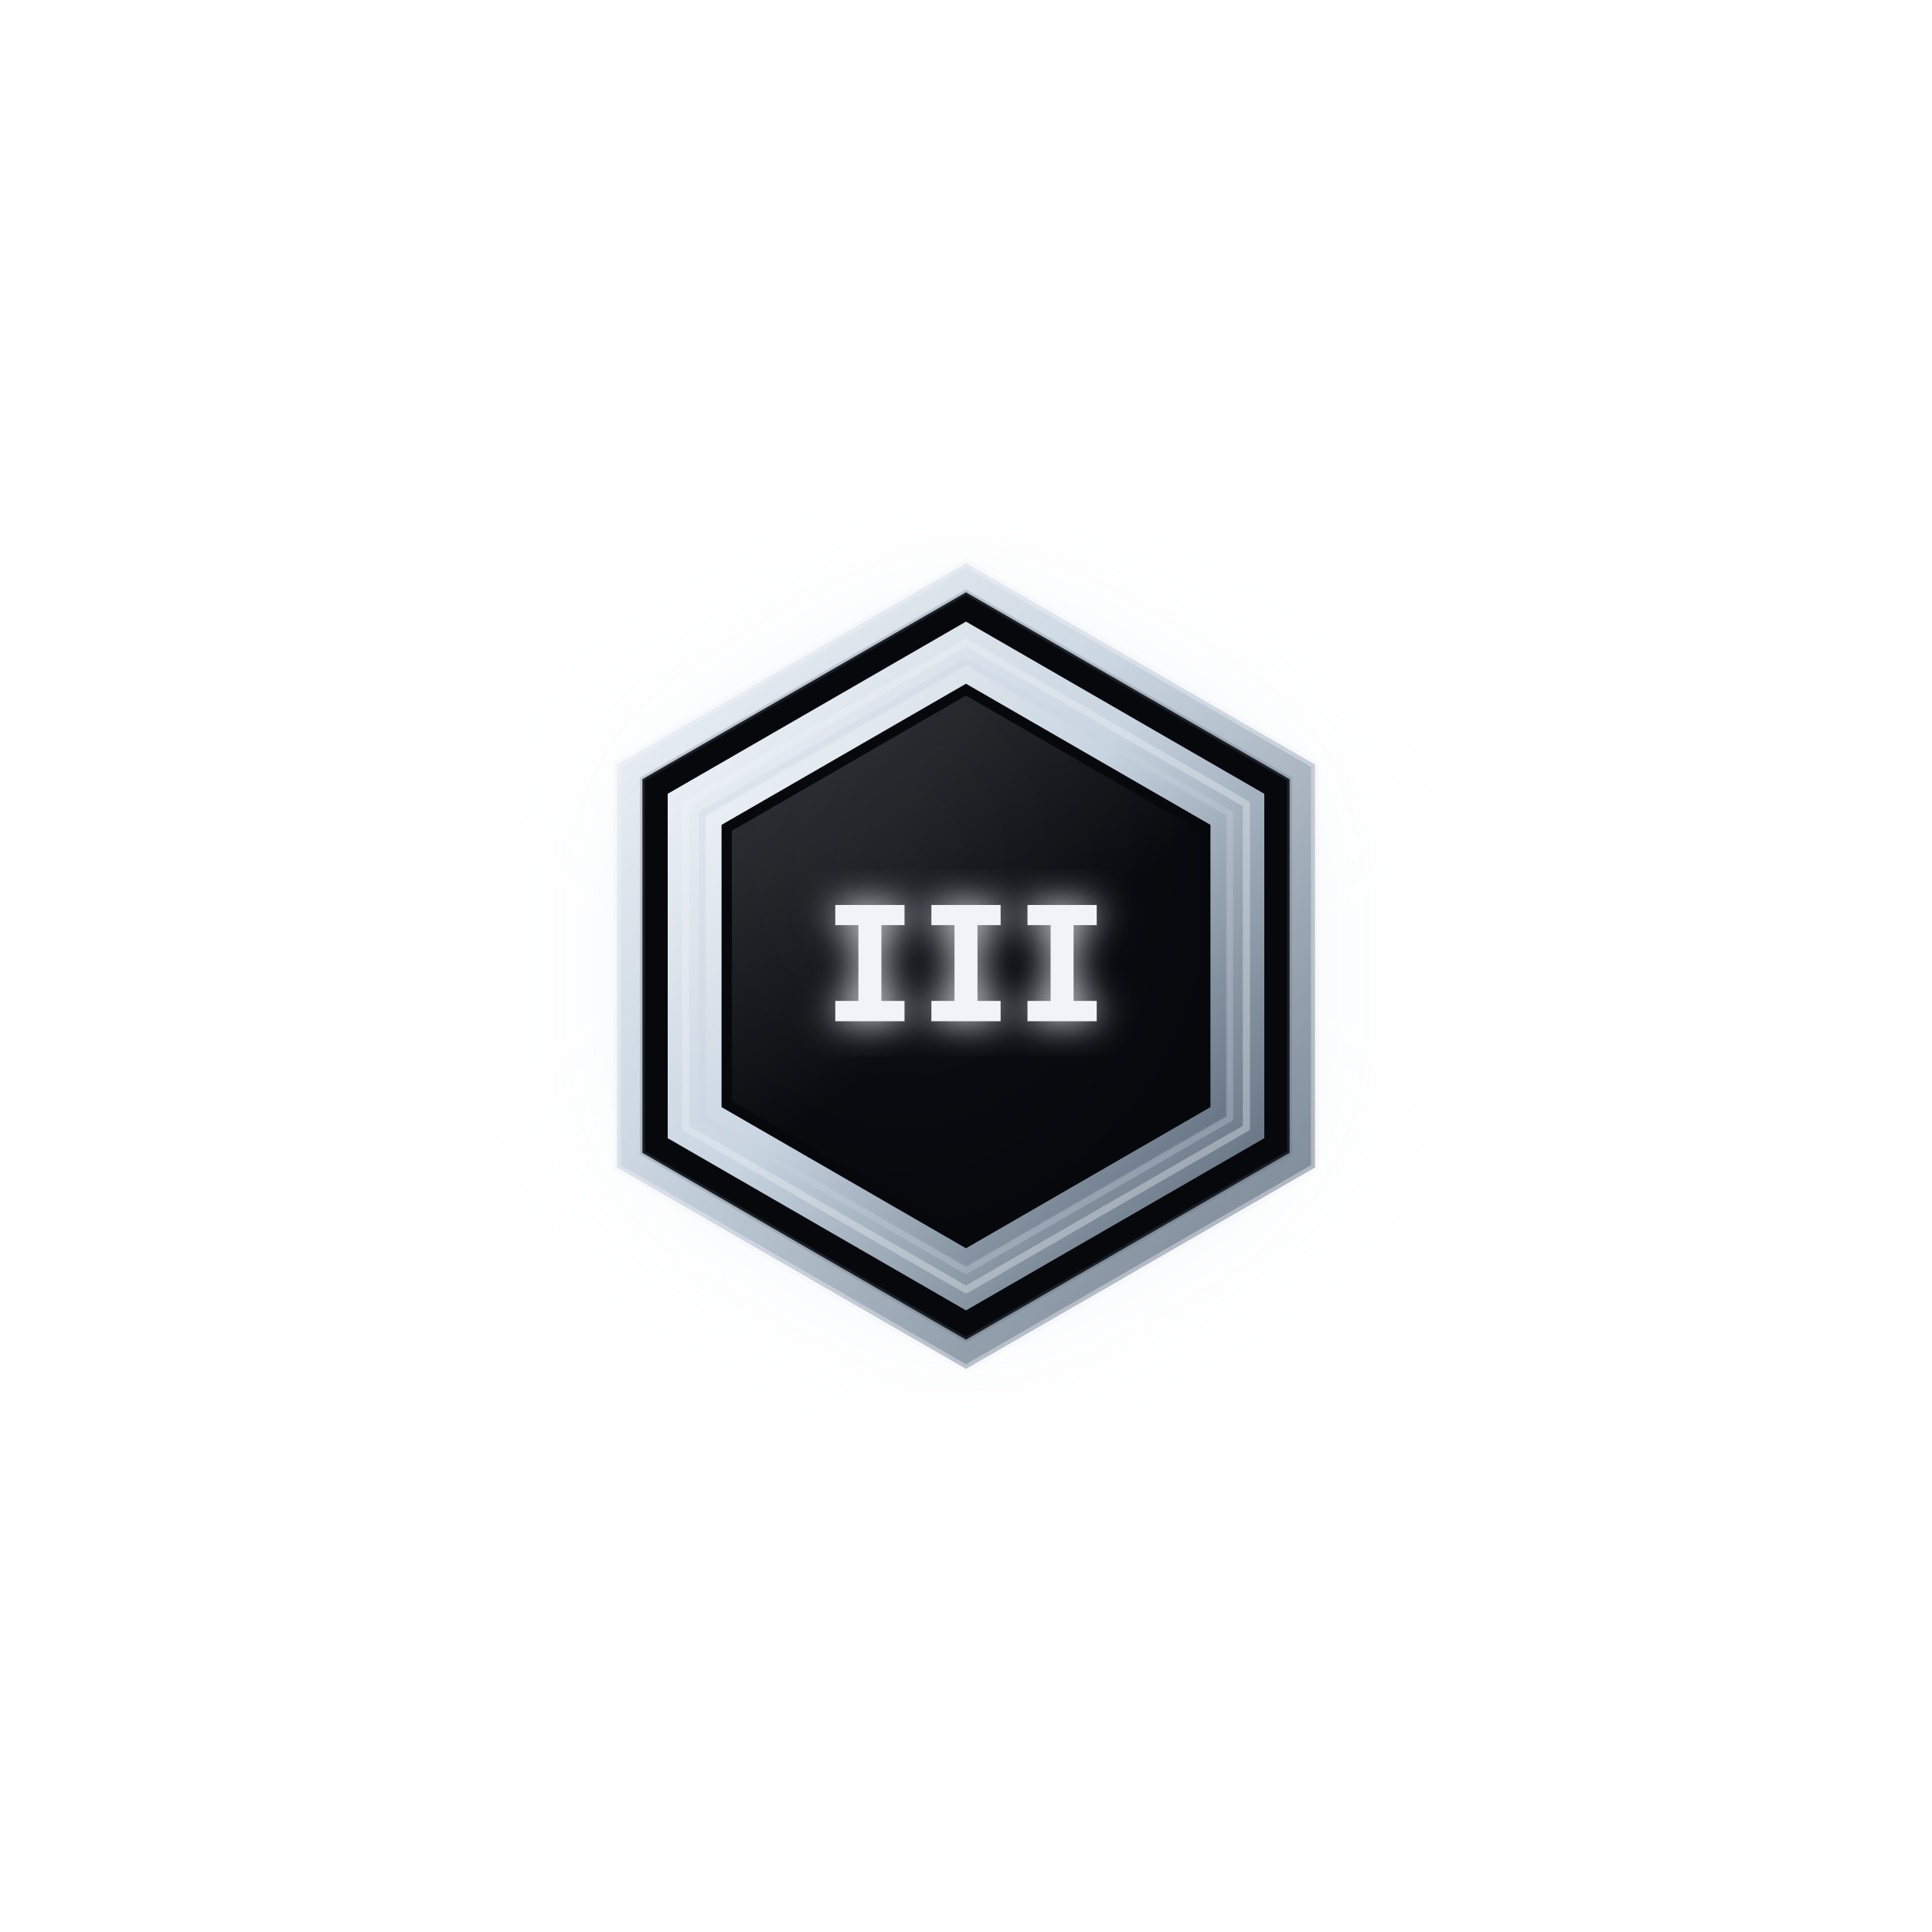
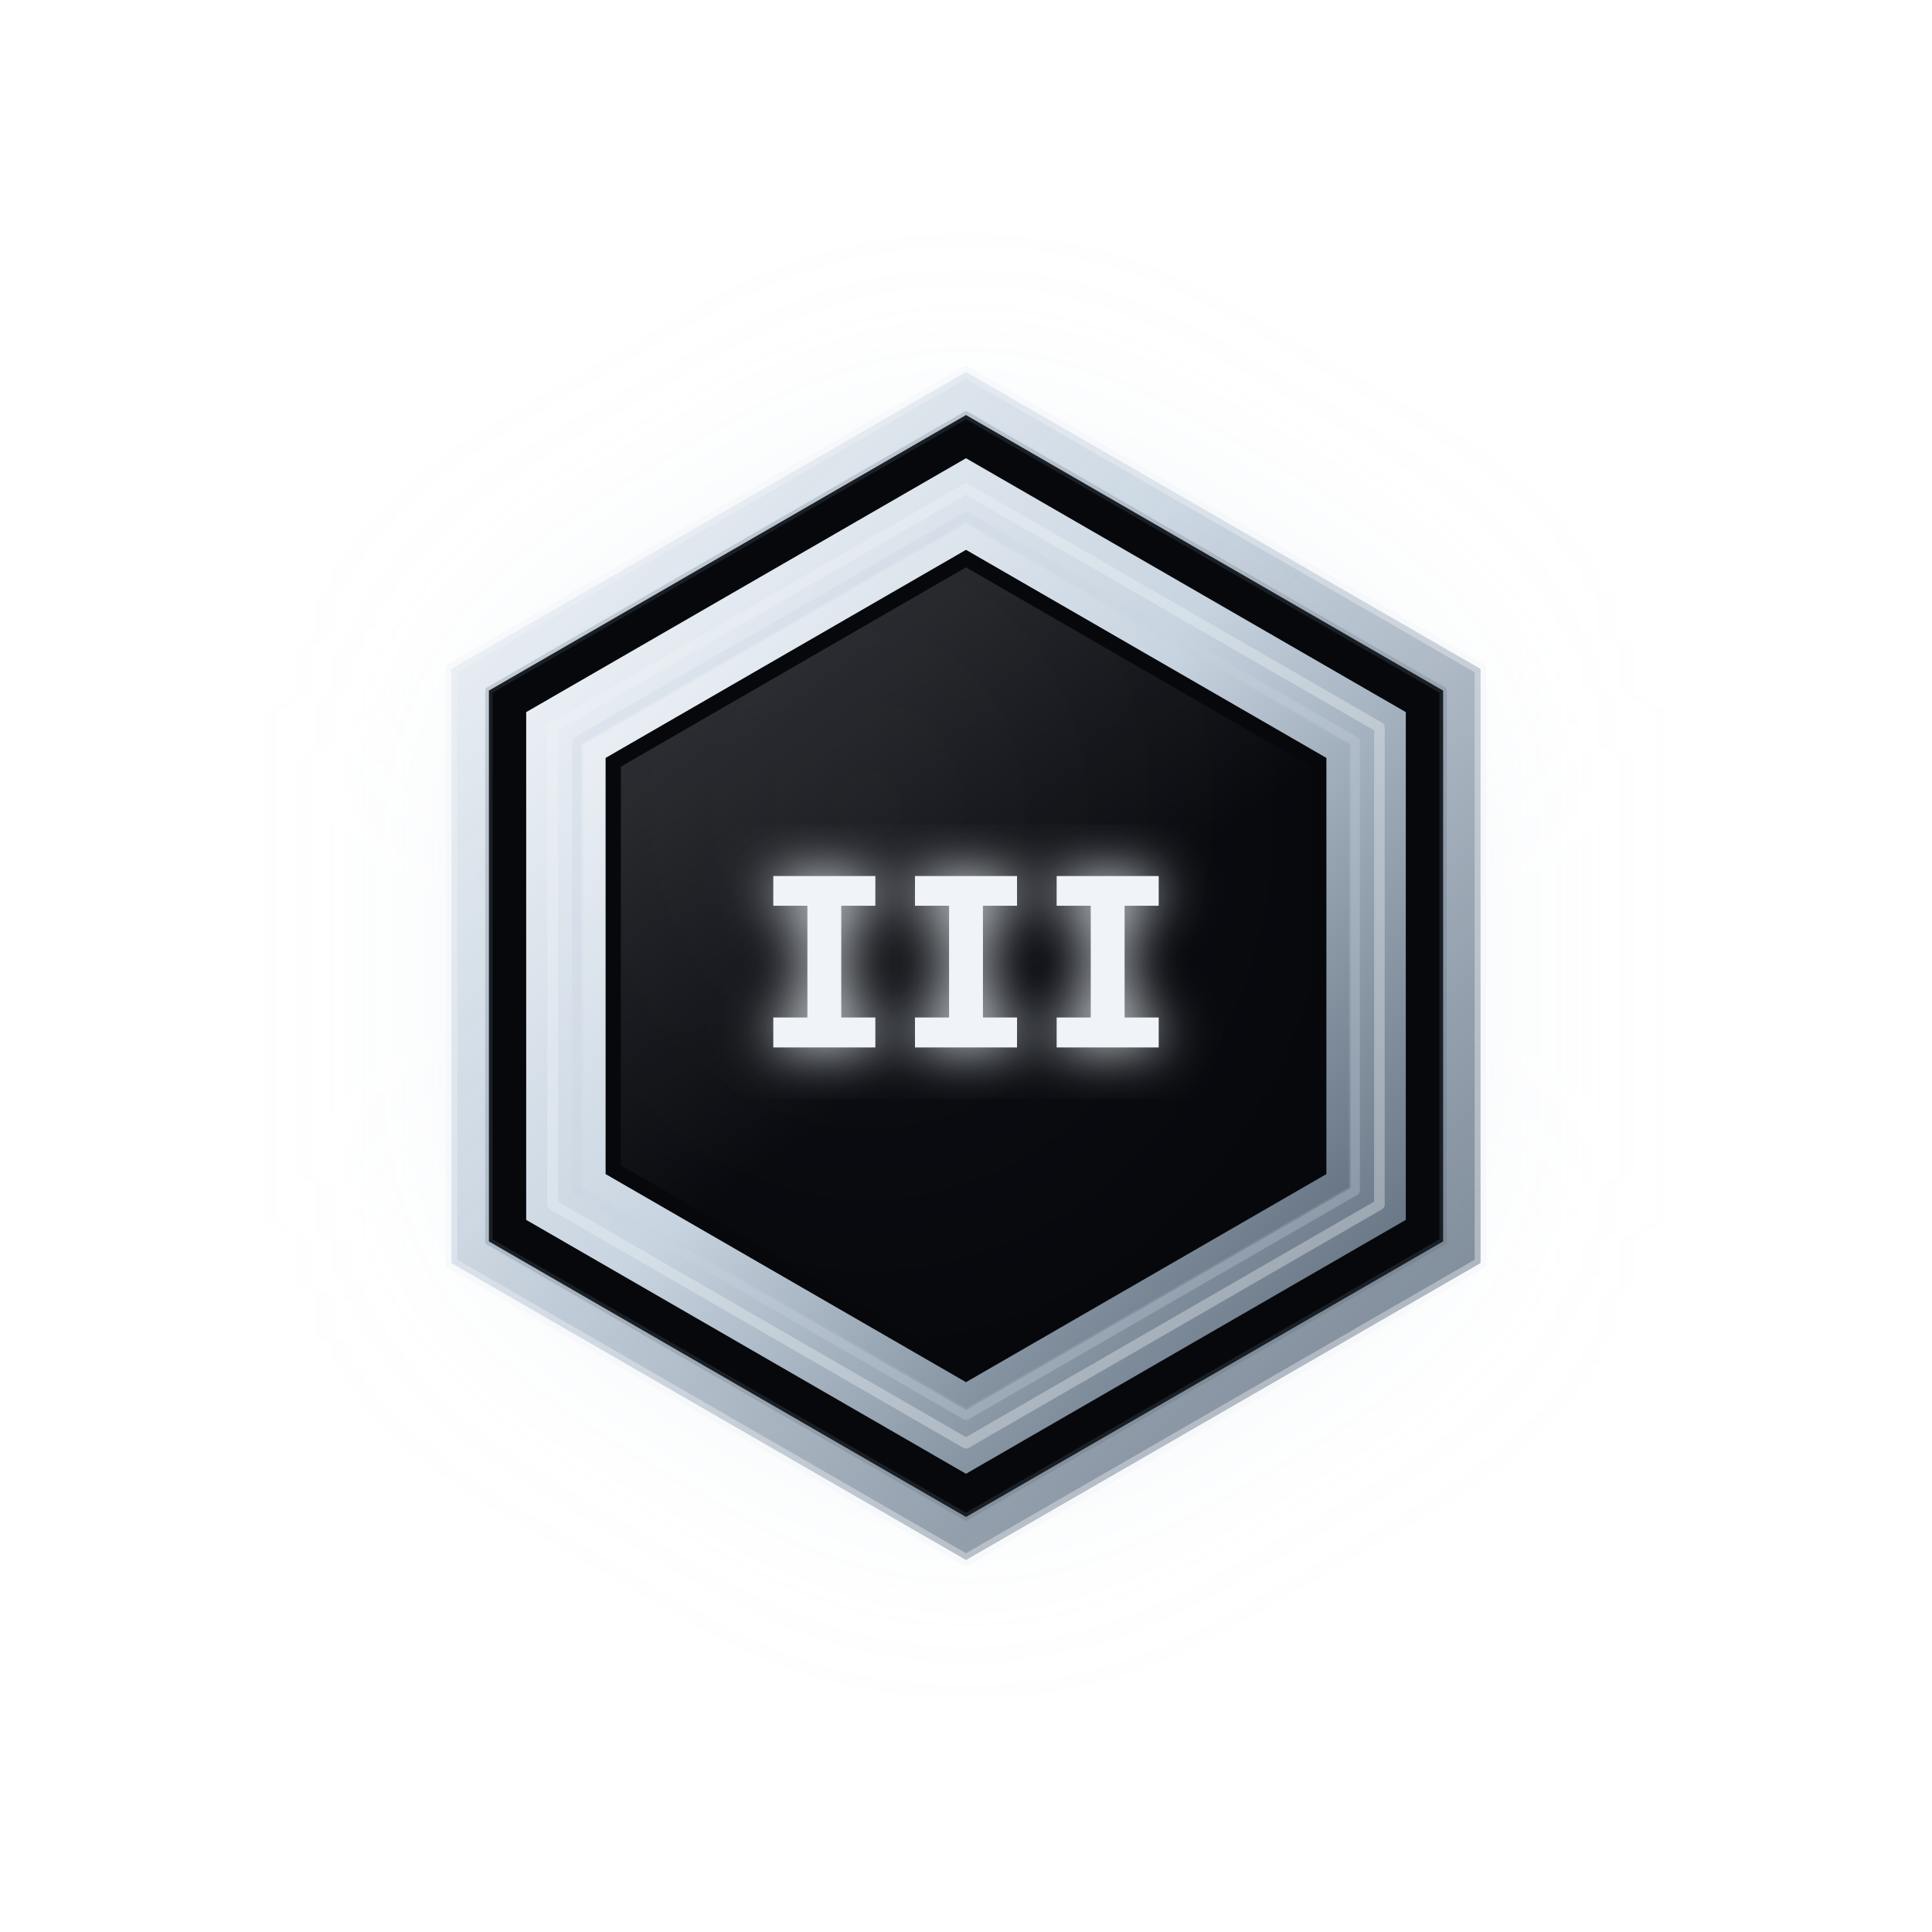
- <svg xmlns="http://www.w3.org/2000/svg" width="193.2" height="193.2" viewBox="-54.6 -54.6 193.2 193.2">
+ <svg xmlns="http://www.w3.org/2000/svg" width="131.04" height="131.04" viewBox="-23.52 -23.52 131.04 131.04">
  <defs>
    <radialGradient id="bg9obh1" cx="36%" cy="30%" r="72%">
      <stop offset="0%" stop-color="#0e1016" />
      <stop offset="100%" stop-color="#06080c" />
    </radialGradient>
    <linearGradient id="rim9obh1" x1="5%" y1="5%" x2="95%" y2="95%">
      <stop offset="0%" stop-color="#f0f4f8" />
      <stop offset="45%" stop-color="#c8d4e0" />
      <stop offset="100%" stop-color="#5a6878" />
    </linearGradient>
    <linearGradient id="sh9obh1" x1="18%" y1="0%" x2="82%" y2="100%">
      <stop offset="0%" stop-color="white" stop-opacity="0.16" />
      <stop offset="55%" stop-color="white" stop-opacity="0" />
    </linearGradient>
    <filter id="gl9obh1" x="-30%" y="-30%" width="160%" height="160%">
      <feGaussianBlur stdDeviation="1.8" result="b" />
      <feMerge>
        <feMergeNode in="b" />
        <feMergeNode in="SourceGraphic" />
      </feMerge>
    </filter>
    <filter id="halo9obh1" x="-120%" y="-120%" width="440%" height="440%">
      <feGaussianBlur stdDeviation="8" result="b" />
      <feMerge>
        <feMergeNode in="b" />
        <feMergeNode in="SourceGraphic" />
      </feMerge>
    </filter>
    <linearGradient id="pg9obh1_0" x1="5%" y1="0%" x2="95%" y2="100%">
      <stop offset="0%" stop-color="#f0f4f8" stop-opacity="0.95" />
      <stop offset="38%" stop-color="#c8d4e0" stop-opacity="0.9" />
      <stop offset="100%" stop-color="#5a6878" stop-opacity="0.85" />
    </linearGradient>
    <linearGradient id="pg9obh1_1" x1="5%" y1="0%" x2="95%" y2="100%">
      <stop offset="0%" stop-color="#f0f4f8" stop-opacity="0.95" />
      <stop offset="38%" stop-color="#c8d4e0" stop-opacity="0.9" />
      <stop offset="100%" stop-color="#5a6878" stop-opacity="0.85" />
    </linearGradient>
  </defs>
  <path d="M71.83,24.78L71.83,59.22L42.00,76.44L12.17,59.22L12.17,24.78L42.00,7.56Z" fill="#c8d4e0" fill-opacity="0.35" filter="url(#halo9obh1)" />
  <path d="M74.36,23.32L74.36,60.68L42.00,79.37L9.64,60.68L9.64,23.32L42.00,4.63Z" fill="url(#pg9obh1_0)" />
  <path d="M71.83,24.78L71.83,59.22L42.00,76.44L12.17,59.22L12.17,24.78L42.00,7.56Z" fill="#06080c" />
  <path d="M74.36,23.32L74.36,60.68L42.00,79.37L9.64,60.68L9.64,23.32L42.00,4.63Z" fill="none" stroke="#f0f4f8" stroke-width="0.8" stroke-opacity="0.48" stroke-linejoin="round" />
  <path d="M71.83,24.78L71.83,59.22L42.00,76.44L12.17,59.22L12.17,24.78L42.00,7.56Z" fill="none" stroke="#5a6878" stroke-width="0.5" stroke-opacity="0.28" stroke-linejoin="round" />
  <path d="M76.90,21.85L76.90,62.15L42.00,82.29L7.10,62.15L7.10,21.85L42.00,1.71Z" fill="url(#pg9obh1_1)" />
  <path d="M74.36,23.32L74.36,60.68L42.00,79.37L9.64,60.68L9.64,23.32L42.00,4.63Z" fill="#06080c" />
  <path d="M76.90,21.85L76.90,62.15L42.00,82.29L7.10,62.15L7.10,21.85L42.00,1.71Z" fill="none" stroke="#f0f4f8" stroke-width="0.8" stroke-opacity="0.4" stroke-linejoin="round" />
  <path d="M74.36,23.32L74.36,60.68L42.00,79.37L9.64,60.68L9.64,23.32L42.00,4.63Z" fill="none" stroke="#5a6878" stroke-width="0.5" stroke-opacity="0.24" stroke-linejoin="round" />
  <path d="M71.83,24.78L71.83,59.22L42.00,76.44L12.17,59.22L12.17,24.78L42.00,7.56Z" fill="url(#rim9obh1)" />
  <path d="M67.20,27.45L67.20,56.55L42.00,71.10L16.80,56.55L16.80,27.45L42.00,12.90Z" fill="#06080c" />
  <path d="M67.20,27.45L67.20,56.55L42.00,71.10L16.80,56.55L16.80,27.45L42.00,12.90Z" fill="none" stroke="url(#rim9obh1)" stroke-width="1.512" />
  <path d="M65.41,28.48L65.41,55.52L42.00,69.04L18.59,55.52L18.59,28.48L42.00,14.96Z" fill="url(#bg9obh1)" />
  <path d="M65.41,28.48L65.41,55.52L42.00,69.04L18.59,55.52L18.59,28.48L42.00,14.96Z" fill="url(#sh9obh1)" />
  <path d="M70.04,25.81L70.04,58.19L42.00,74.37L13.96,58.19L13.96,25.81L42.00,9.63Z" fill="none" stroke="#f0f4f8" stroke-width="0.72" stroke-opacity="0.36" stroke-linejoin="round" />
  <path d="M68.40,26.76L68.40,57.24L42.00,72.48L15.60,57.24L15.60,26.76L42.00,11.52Z" fill="none" stroke="#c8d4e0" stroke-width="0.63" stroke-opacity="0.3" stroke-linejoin="round" />
  <text x="42" y="42" text-anchor="middle" dominant-baseline="central" font-family="Orbitron,monospace" font-weight="900" font-size="15.96" fill="#f0f4f8" filter="url(#gl9obh1)">III</text>
</svg>
